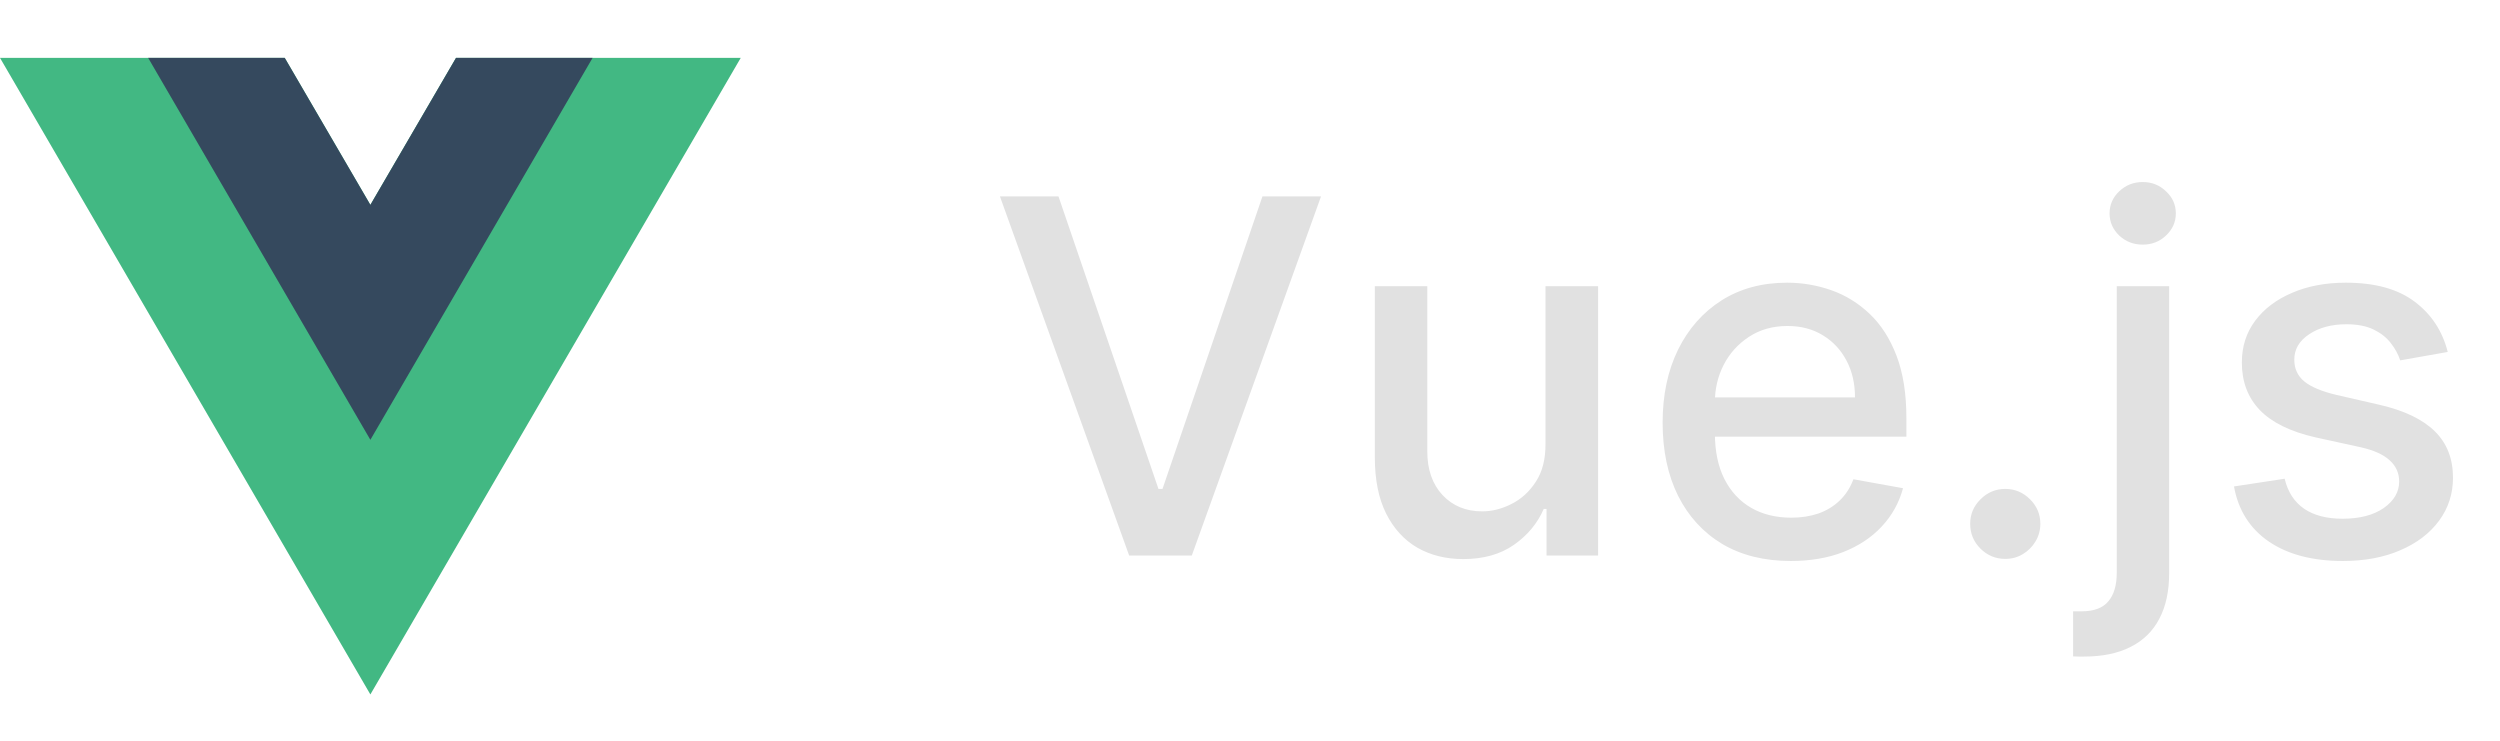
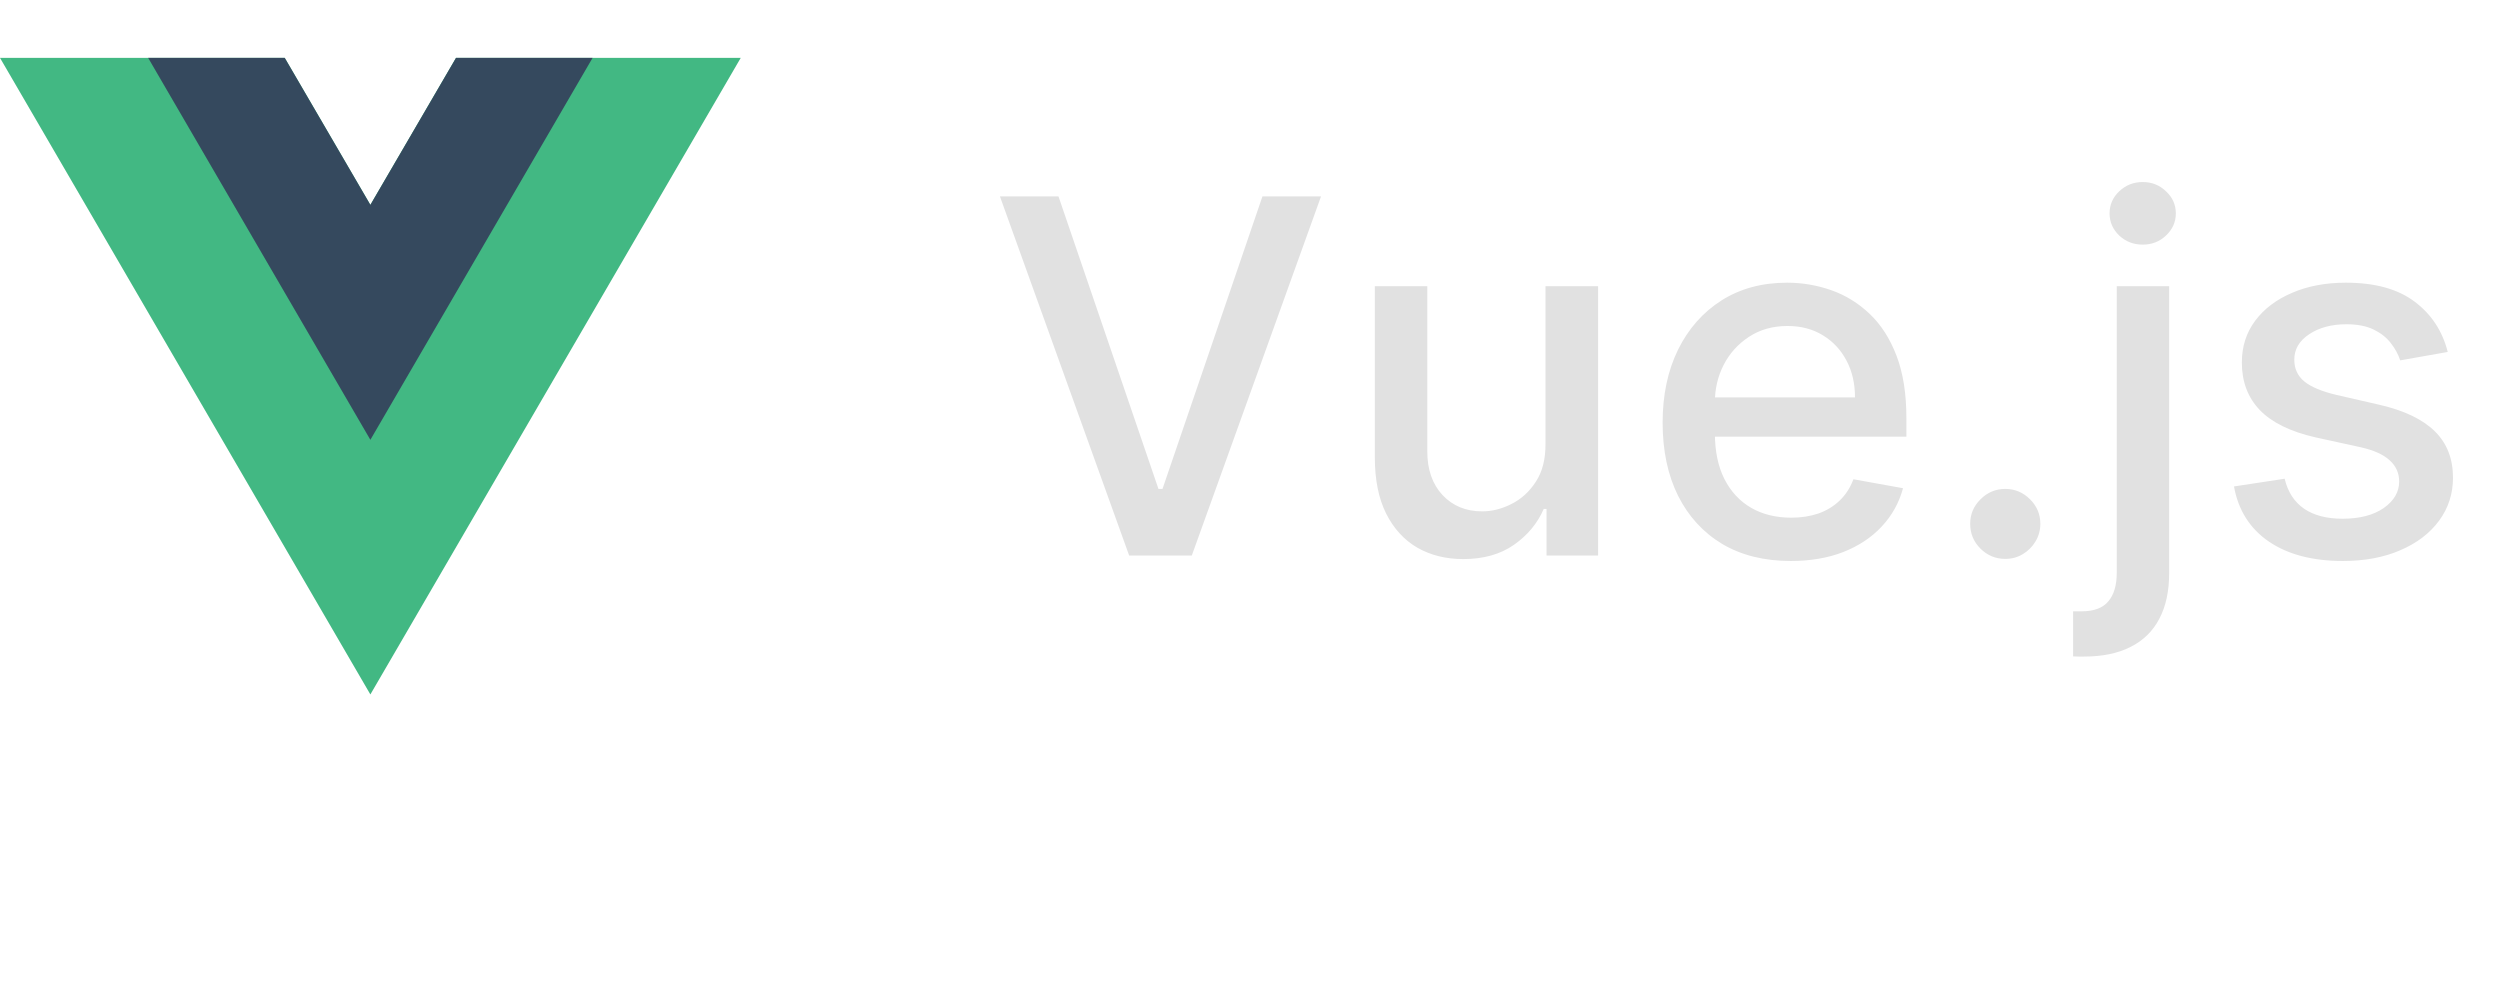
- <svg xmlns="http://www.w3.org/2000/svg" width="81" height="24" viewBox="0 0 81 24" fill="none">
+ <svg xmlns="http://www.w3.org/2000/svg" width="81" height="32" viewBox="0 0 81 32" fill="none">
  <path d="M14.775 1.875L12 6.638L9.225 1.875H0L12 22.5L24 1.875H14.775Z" fill="#42B883" />
  <path d="M14.775 1.875L12 6.638L9.225 1.875H4.8L12 14.25L19.2 1.875H14.775Z" fill="#35495E" />
  <path d="M34.295 6.364L37.534 15.841H37.665L40.903 6.364H42.801L38.614 18H36.585L32.398 6.364H34.295ZM50.074 14.381V9.273H51.778V18H50.108V16.489H50.017C49.816 16.954 49.494 17.343 49.051 17.653C48.611 17.96 48.064 18.114 47.409 18.114C46.848 18.114 46.352 17.991 45.92 17.744C45.492 17.494 45.155 17.125 44.909 16.636C44.666 16.148 44.545 15.544 44.545 14.824V9.273H46.244V14.619C46.244 15.214 46.409 15.688 46.738 16.04C47.068 16.392 47.496 16.568 48.022 16.568C48.341 16.568 48.657 16.489 48.971 16.329C49.289 16.171 49.553 15.93 49.761 15.608C49.973 15.286 50.077 14.877 50.074 14.381ZM58.022 18.176C57.162 18.176 56.422 17.992 55.801 17.625C55.183 17.254 54.706 16.733 54.369 16.062C54.035 15.388 53.869 14.598 53.869 13.693C53.869 12.799 54.035 12.011 54.369 11.329C54.706 10.648 55.176 10.116 55.778 9.733C56.384 9.35 57.092 9.159 57.903 9.159C58.395 9.159 58.873 9.241 59.335 9.403C59.797 9.566 60.212 9.822 60.579 10.171C60.946 10.519 61.236 10.972 61.448 11.528C61.66 12.081 61.767 12.754 61.767 13.546V14.148H54.829V12.875H60.102C60.102 12.428 60.011 12.032 59.829 11.688C59.647 11.339 59.392 11.064 59.062 10.864C58.736 10.663 58.354 10.562 57.914 10.562C57.437 10.562 57.02 10.68 56.664 10.915C56.312 11.146 56.039 11.449 55.846 11.824C55.657 12.195 55.562 12.598 55.562 13.034V14.028C55.562 14.612 55.664 15.108 55.869 15.517C56.077 15.926 56.367 16.239 56.738 16.454C57.109 16.667 57.543 16.773 58.039 16.773C58.361 16.773 58.655 16.727 58.92 16.636C59.185 16.542 59.414 16.401 59.607 16.216C59.801 16.03 59.948 15.801 60.051 15.528L61.658 15.818C61.53 16.292 61.299 16.706 60.965 17.062C60.636 17.415 60.221 17.689 59.721 17.886C59.225 18.079 58.658 18.176 58.022 18.176ZM64.971 18.108C64.66 18.108 64.393 17.998 64.17 17.778C63.946 17.555 63.834 17.286 63.834 16.972C63.834 16.661 63.946 16.396 64.17 16.176C64.393 15.953 64.66 15.841 64.971 15.841C65.281 15.841 65.548 15.953 65.772 16.176C65.995 16.396 66.107 16.661 66.107 16.972C66.107 17.18 66.054 17.371 65.948 17.546C65.846 17.716 65.709 17.852 65.539 17.954C65.368 18.057 65.179 18.108 64.971 18.108ZM68.583 9.273H70.281V18.568C70.281 19.151 70.175 19.644 69.963 20.046C69.755 20.447 69.444 20.752 69.031 20.96C68.622 21.169 68.117 21.273 67.514 21.273C67.454 21.273 67.397 21.273 67.344 21.273C67.287 21.273 67.228 21.271 67.168 21.267V19.807C67.221 19.807 67.268 19.807 67.31 19.807C67.348 19.807 67.391 19.807 67.441 19.807C67.842 19.807 68.132 19.699 68.31 19.483C68.492 19.271 68.583 18.962 68.583 18.557V9.273ZM69.424 7.926C69.128 7.926 68.874 7.828 68.662 7.631C68.454 7.43 68.35 7.191 68.35 6.915C68.35 6.634 68.454 6.396 68.662 6.199C68.874 5.998 69.128 5.898 69.424 5.898C69.719 5.898 69.971 5.998 70.179 6.199C70.391 6.396 70.497 6.634 70.497 6.915C70.497 7.191 70.391 7.43 70.179 7.631C69.971 7.828 69.719 7.926 69.424 7.926ZM79.307 11.403L77.767 11.676C77.703 11.479 77.6 11.292 77.46 11.114C77.324 10.936 77.138 10.79 76.903 10.676C76.669 10.562 76.375 10.506 76.023 10.506C75.542 10.506 75.14 10.614 74.818 10.829C74.496 11.042 74.335 11.316 74.335 11.653C74.335 11.945 74.443 12.18 74.659 12.358C74.875 12.536 75.224 12.682 75.704 12.796L77.091 13.114C77.894 13.299 78.492 13.585 78.886 13.972C79.28 14.358 79.477 14.86 79.477 15.477C79.477 16 79.326 16.466 79.023 16.875C78.724 17.28 78.305 17.599 77.767 17.829C77.233 18.061 76.614 18.176 75.909 18.176C74.932 18.176 74.135 17.968 73.517 17.551C72.9 17.131 72.521 16.534 72.381 15.761L74.023 15.511C74.125 15.939 74.335 16.263 74.653 16.483C74.972 16.699 75.386 16.807 75.898 16.807C76.454 16.807 76.9 16.691 77.233 16.46C77.566 16.225 77.733 15.939 77.733 15.602C77.733 15.329 77.631 15.1 77.426 14.915C77.225 14.729 76.917 14.589 76.5 14.494L75.023 14.171C74.208 13.985 73.606 13.689 73.216 13.284C72.829 12.879 72.636 12.366 72.636 11.744C72.636 11.229 72.78 10.778 73.068 10.392C73.356 10.006 73.754 9.705 74.261 9.489C74.769 9.269 75.35 9.159 76.006 9.159C76.949 9.159 77.691 9.364 78.233 9.773C78.775 10.178 79.133 10.722 79.307 11.403Z" fill="#e1e1e1" />
</svg>
